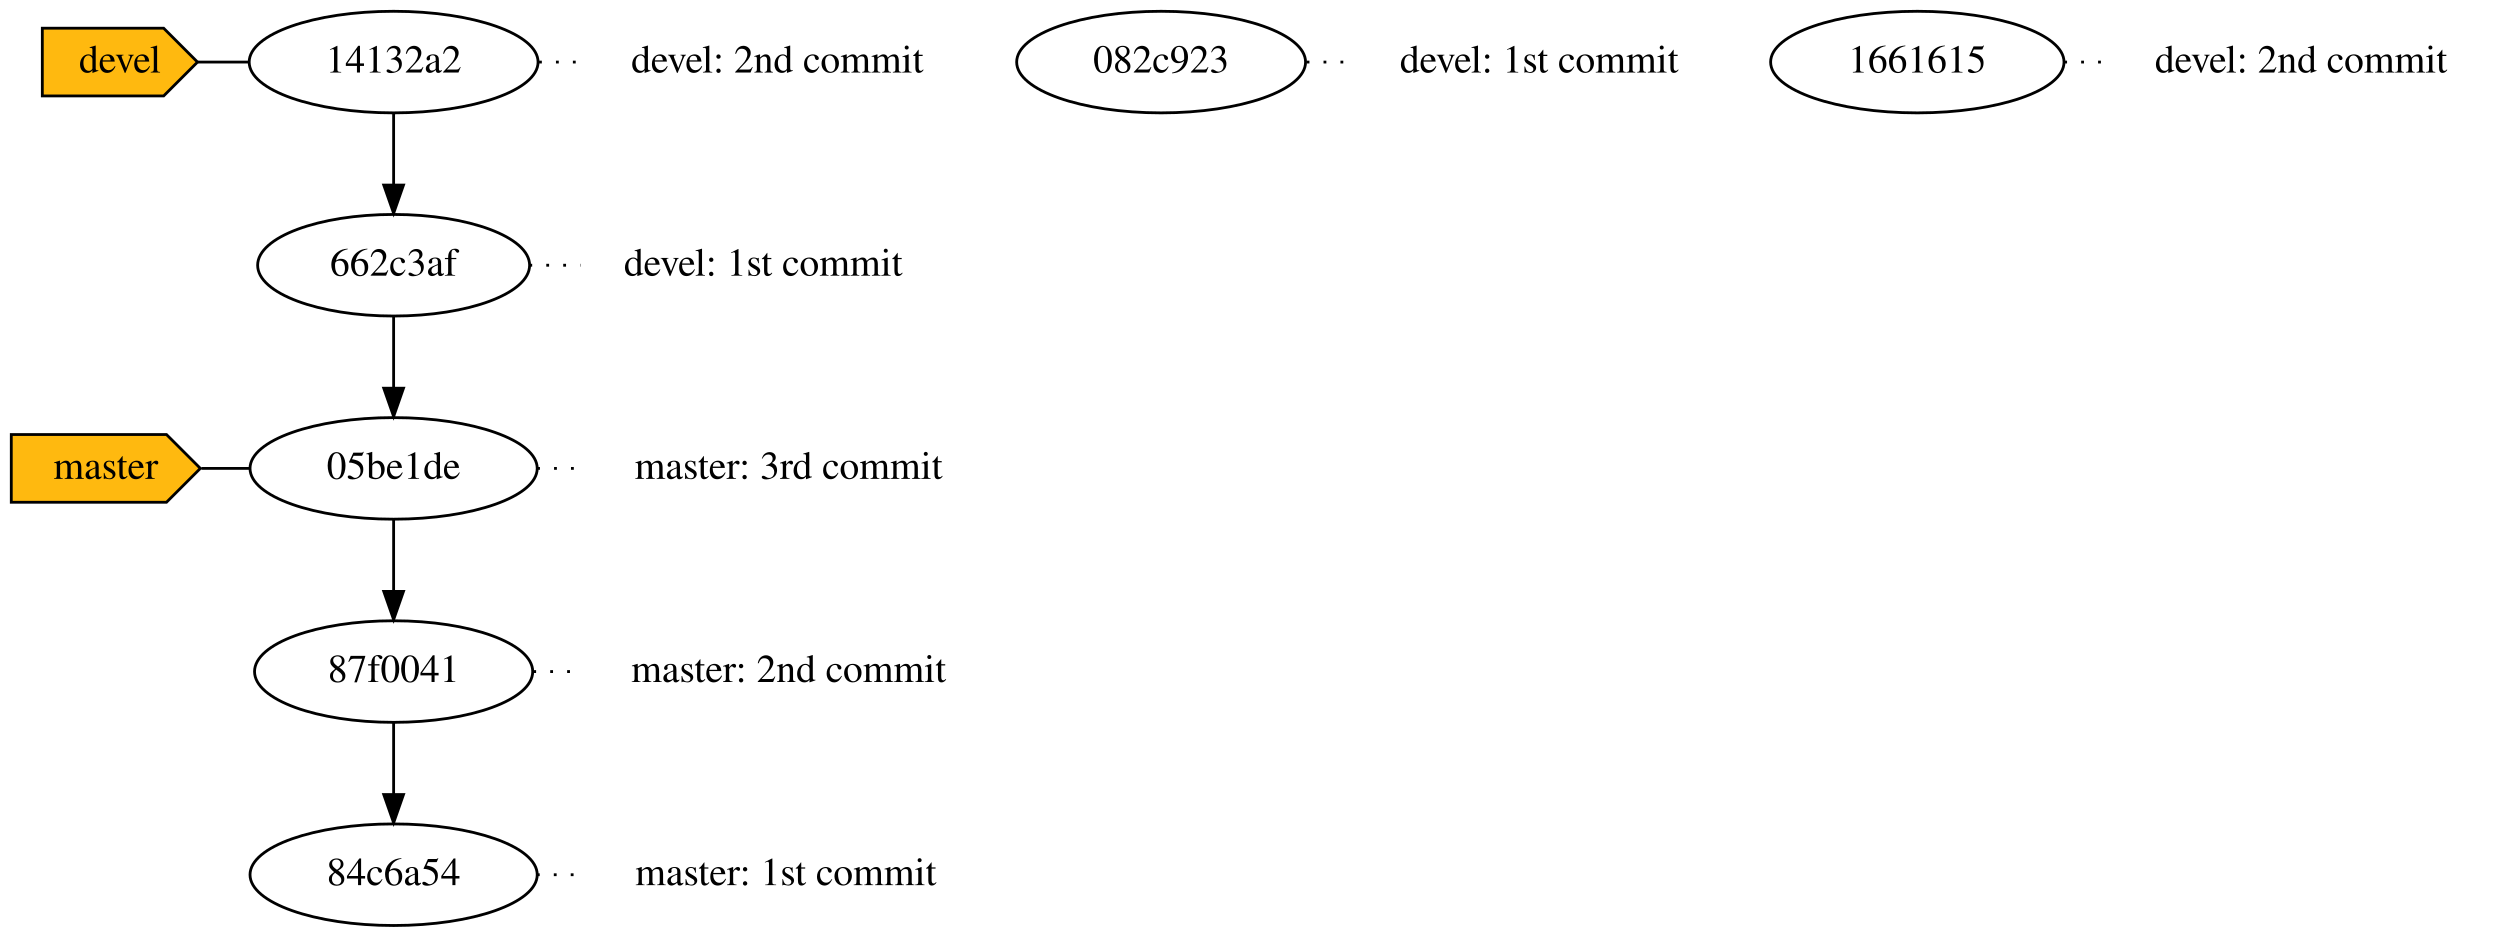
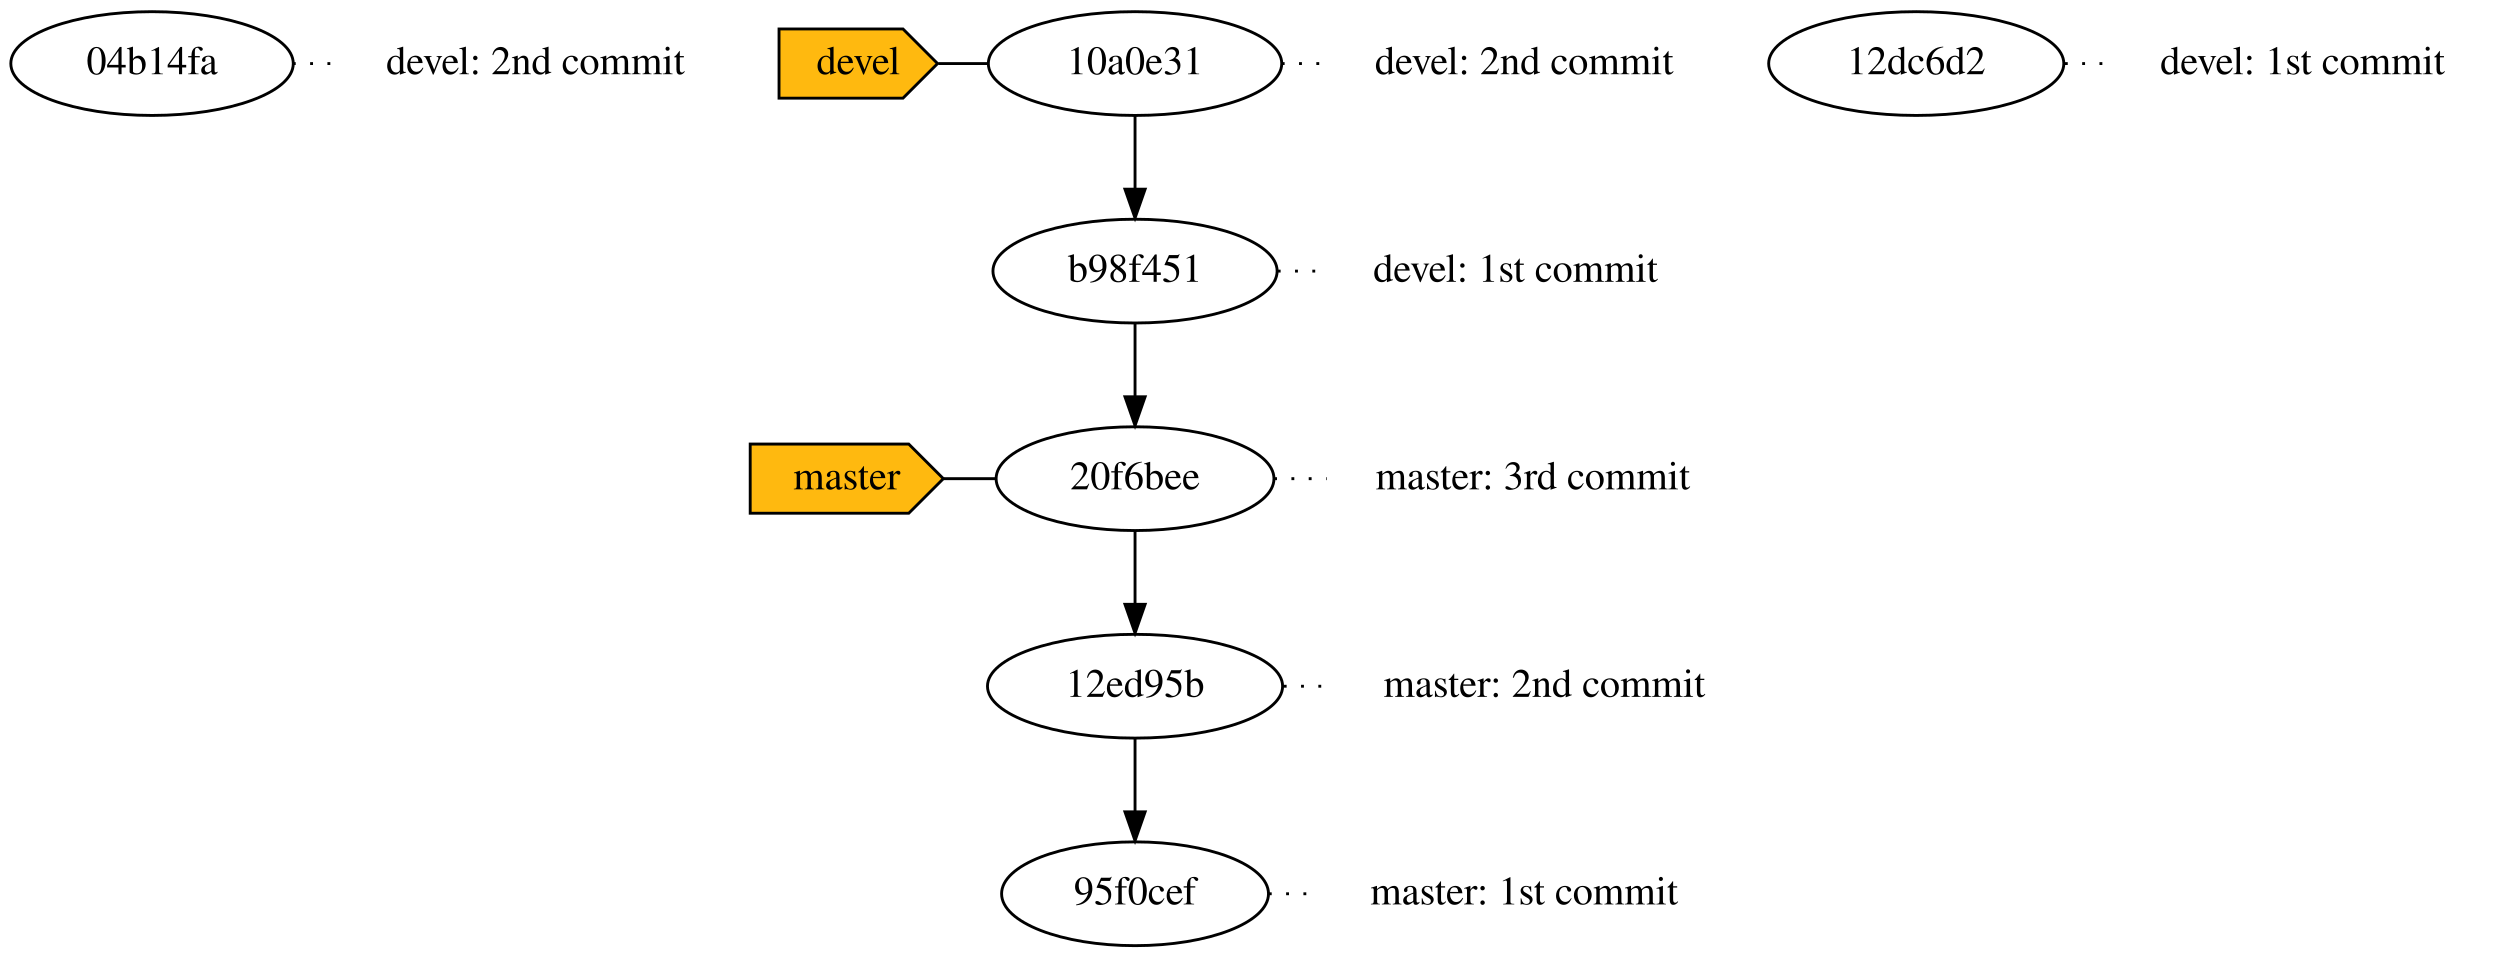
- <svg xmlns="http://www.w3.org/2000/svg" width="886pt" height="332pt" viewBox="0.00 0.00 886.00 332.00">
+ <svg xmlns="http://www.w3.org/2000/svg" width="867pt" height="332pt" viewBox="0.00 0.00 867.25 332.00">
  <g id="graph0" class="graph" transform="scale(1 1) rotate(0) translate(4 328)">
    <g id="node1" class="node">
-       <ellipse fill="none" stroke="#000000" cx="135.5" cy="-162" rx="50.892" ry="18" />
-       <text text-anchor="middle" x="135.5" y="-158.3" font-family="Times,serif" font-size="14.00" fill="#000000">05be1de</text>
+       <ellipse fill="none" stroke="#000000" cx="48.746" cy="-306" rx="48.993" ry="18" />
+       <text text-anchor="middle" x="48.746" y="-302.3" font-family="Times,serif" font-size="14.00" fill="#000000">04b14fa</text>
    </g>
    <g id="node2" class="node">
-       <text text-anchor="middle" x="275.5" y="-158.3" font-family="Times,serif" font-size="14.00" fill="#000000">master: 3rd commit</text>
+       <text text-anchor="middle" x="181.746" y="-302.3" font-family="Times,serif" font-size="14.00" fill="#000000">devel: 2nd commit</text>
    </g>
    <g id="edge1" class="edge">
-       <path fill="none" stroke="#000000" stroke-dasharray="1,5" d="M186.359,-162C192.163,-162 197.966,-162 203.77,-162" />
+       <path fill="none" stroke="#000000" stroke-dasharray="1,5" d="M97.582,-306C103.39,-306 109.198,-306 115.006,-306" />
+     </g>
+     <g id="node3" class="node">
+       <ellipse fill="none" stroke="#000000" cx="389.746" cy="-306" rx="50.892" ry="18" />
+       <text text-anchor="middle" x="389.746" y="-302.3" font-family="Times,serif" font-size="14.00" fill="#000000">10a0e31</text>
+     </g>
+     <g id="node4" class="node">
+       <text text-anchor="middle" x="524.746" y="-302.3" font-family="Times,serif" font-size="14.00" fill="#000000">devel: 2nd commit</text>
+     </g>
+     <g id="edge2" class="edge">
+       <path fill="none" stroke="#000000" stroke-dasharray="1,5" d="M440.634,-306C446.439,-306 452.243,-306 458.048,-306" />
    </g>
    <g id="node13" class="node">
-       <ellipse fill="none" stroke="#000000" cx="135.5" cy="-90" rx="49.291" ry="18" />
-       <text text-anchor="middle" x="135.5" y="-86.3" font-family="Times,serif" font-size="14.00" fill="#000000">87f0041</text>
+       <ellipse fill="none" stroke="#000000" cx="389.746" cy="-234" rx="49.291" ry="18" />
+       <text text-anchor="middle" x="389.746" y="-230.3" font-family="Times,serif" font-size="14.00" fill="#000000">b98f451</text>
    </g>
    <g id="edge8" class="edge">
-       <path fill="none" stroke="#000000" d="M135.5,-143.831C135.5,-136.131 135.5,-126.974 135.5,-118.417" />
-       <polygon fill="#000000" stroke="#000000" points="139,-118.413 135.5,-108.413 132,-118.413 139,-118.413" />
-     </g>
-     <g id="node3" class="node">
-       <ellipse fill="none" stroke="#000000" cx="407.5" cy="-306" rx="51.191" ry="18" />
-       <text text-anchor="middle" x="407.5" y="-302.3" font-family="Times,serif" font-size="14.00" fill="#000000">082c923</text>
-     </g>
-     <g id="node4" class="node">
-       <text text-anchor="middle" x="541.5" y="-302.3" font-family="Times,serif" font-size="14.00" fill="#000000">devel: 1st commit</text>
-     </g>
-     <g id="edge2" class="edge">
-       <path fill="none" stroke="#000000" stroke-dasharray="1,5" d="M459.059,-306C464.963,-306 470.867,-306 476.771,-306" />
+       <path fill="none" stroke="#000000" d="M389.746,-287.831C389.746,-280.131 389.746,-270.974 389.746,-262.417" />
+       <polygon fill="#000000" stroke="#000000" points="393.246,-262.413 389.746,-252.413 386.246,-262.413 393.246,-262.413" />
    </g>
    <g id="node5" class="node">
-       <ellipse fill="none" stroke="#000000" cx="135.5" cy="-306" rx="51.191" ry="18" />
-       <text text-anchor="middle" x="135.5" y="-302.3" font-family="Times,serif" font-size="14.00" fill="#000000">14132a2</text>
+       <ellipse fill="none" stroke="#000000" cx="660.746" cy="-306" rx="51.191" ry="18" />
+       <text text-anchor="middle" x="660.746" y="-302.3" font-family="Times,serif" font-size="14.00" fill="#000000">12dc6d2</text>
    </g>
    <g id="node6" class="node">
-       <text text-anchor="middle" x="271.5" y="-302.3" font-family="Times,serif" font-size="14.00" fill="#000000">devel: 2nd commit</text>
+       <text text-anchor="middle" x="794.746" y="-302.3" font-family="Times,serif" font-size="14.00" fill="#000000">devel: 1st commit</text>
    </g>
    <g id="edge3" class="edge">
-       <path fill="none" stroke="#000000" stroke-dasharray="1,5" d="M187.031,-306C192.97,-306 198.91,-306 204.849,-306" />
+       <path fill="none" stroke="#000000" stroke-dasharray="1,5" d="M712.304,-306C718.208,-306 724.112,-306 730.016,-306" />
+     </g>
+     <g id="node7" class="node">
+       <ellipse fill="none" stroke="#000000" cx="389.746" cy="-90" rx="51.191" ry="18" />
+       <text text-anchor="middle" x="389.746" y="-86.3" font-family="Times,serif" font-size="14.00" fill="#000000">12ed95b</text>
+     </g>
+     <g id="node8" class="node">
+       <text text-anchor="middle" x="531.746" y="-86.3" font-family="Times,serif" font-size="14.00" fill="#000000">master: 2nd commit</text>
+     </g>
+     <g id="edge4" class="edge">
+       <path fill="none" stroke="#000000" stroke-dasharray="1,5" d="M441.332,-90C447.218,-90 453.104,-90 458.991,-90" />
+     </g>
+     <g id="node11" class="node">
+       <ellipse fill="none" stroke="#000000" cx="389.746" cy="-18" rx="46.292" ry="18" />
+       <text text-anchor="middle" x="389.746" y="-14.3" font-family="Times,serif" font-size="14.00" fill="#000000">95f0cef</text>
+     </g>
+     <g id="edge9" class="edge">
+       <path fill="none" stroke="#000000" d="M389.746,-71.831C389.746,-64.131 389.746,-54.974 389.746,-46.417" />
+       <polygon fill="#000000" stroke="#000000" points="393.246,-46.413 389.746,-36.413 386.246,-46.413 393.246,-46.413" />
    </g>
    <g id="node9" class="node">
-       <ellipse fill="none" stroke="#000000" cx="135.5" cy="-234" rx="48.192" ry="18" />
-       <text text-anchor="middle" x="135.5" y="-230.3" font-family="Times,serif" font-size="14.00" fill="#000000">662c3af</text>
-     </g>
-     <g id="edge9" class="edge">
-       <path fill="none" stroke="#000000" d="M135.5,-287.831C135.5,-280.131 135.5,-270.974 135.5,-262.417" />
-       <polygon fill="#000000" stroke="#000000" points="139,-262.413 135.5,-252.413 132,-262.413 139,-262.413" />
-     </g>
-     <g id="node7" class="node">
-       <ellipse fill="none" stroke="#000000" cx="675.5" cy="-306" rx="51.991" ry="18" />
-       <text text-anchor="middle" x="675.5" y="-302.3" font-family="Times,serif" font-size="14.00" fill="#000000">1661615</text>
-     </g>
-     <g id="node8" class="node">
-       <text text-anchor="middle" x="811.5" y="-302.3" font-family="Times,serif" font-size="14.00" fill="#000000">devel: 2nd commit</text>
-     </g>
-     <g id="edge4" class="edge">
-       <path fill="none" stroke="#000000" stroke-dasharray="1,5" d="M727.562,-306C733.355,-306 739.148,-306 744.94,-306" />
+       <ellipse fill="none" stroke="#000000" cx="389.746" cy="-162" rx="48.192" ry="18" />
+       <text text-anchor="middle" x="389.746" y="-158.3" font-family="Times,serif" font-size="14.00" fill="#000000">20f6bee</text>
    </g>
    <g id="edge10" class="edge">
-       <path fill="none" stroke="#000000" d="M135.5,-215.831C135.5,-208.131 135.5,-198.974 135.5,-190.417" />
-       <polygon fill="#000000" stroke="#000000" points="139,-190.413 135.5,-180.413 132,-190.413 139,-190.413" />
+       <path fill="none" stroke="#000000" d="M389.746,-143.831C389.746,-136.131 389.746,-126.974 389.746,-118.417" />
+       <polygon fill="#000000" stroke="#000000" points="393.246,-118.413 389.746,-108.413 386.246,-118.413 393.246,-118.413" />
    </g>
    <g id="node10" class="node">
-       <text text-anchor="middle" x="266.5" y="-230.3" font-family="Times,serif" font-size="14.00" fill="#000000">devel: 1st commit</text>
+       <text text-anchor="middle" x="527.746" y="-158.3" font-family="Times,serif" font-size="14.00" fill="#000000">master: 3rd commit</text>
    </g>
    <g id="edge5" class="edge">
-       <path fill="none" stroke="#000000" stroke-dasharray="1,5" d="M183.602,-234C189.646,-234 195.691,-234 201.736,-234" />
-     </g>
-     <g id="node11" class="node">
-       <ellipse fill="none" stroke="#000000" cx="135.5" cy="-18" rx="50.892" ry="18" />
-       <text text-anchor="middle" x="135.5" y="-14.3" font-family="Times,serif" font-size="14.00" fill="#000000">84c6a54</text>
+       <path fill="none" stroke="#000000" stroke-dasharray="1,5" d="M437.992,-162C444.069,-162 450.146,-162 456.223,-162" />
    </g>
    <g id="node12" class="node">
-       <text text-anchor="middle" x="274.5" y="-14.3" font-family="Times,serif" font-size="14.00" fill="#000000">master: 1st commit</text>
+       <text text-anchor="middle" x="524.746" y="-14.3" font-family="Times,serif" font-size="14.00" fill="#000000">master: 1st commit</text>
    </g>
    <g id="edge6" class="edge">
-       <path fill="none" stroke="#000000" stroke-dasharray="1,5" d="M186.268,-18C192.127,-18 197.986,-18 203.845,-18" />
+       <path fill="none" stroke="#000000" stroke-dasharray="1,5" d="M436.152,-18C442.151,-18 448.149,-18 454.147,-18" />
    </g>
    <g id="edge11" class="edge">
-       <path fill="none" stroke="#000000" d="M135.5,-71.831C135.5,-64.131 135.5,-54.974 135.5,-46.417" />
-       <polygon fill="#000000" stroke="#000000" points="139,-46.413 135.5,-36.413 132,-46.413 139,-46.413" />
+       <path fill="none" stroke="#000000" d="M389.746,-215.831C389.746,-208.131 389.746,-198.974 389.746,-190.417" />
+       <polygon fill="#000000" stroke="#000000" points="393.246,-190.413 389.746,-180.413 386.246,-190.413 393.246,-190.413" />
    </g>
    <g id="node14" class="node">
-       <text text-anchor="middle" x="275.5" y="-86.3" font-family="Times,serif" font-size="14.00" fill="#000000">master: 2nd commit</text>
+       <text text-anchor="middle" x="521.746" y="-230.3" font-family="Times,serif" font-size="14.00" fill="#000000">devel: 1st commit</text>
    </g>
    <g id="edge7" class="edge">
-       <path fill="none" stroke="#000000" stroke-dasharray="1,5" d="M184.992,-90C190.885,-90 196.777,-90 202.669,-90" />
+       <path fill="none" stroke="#000000" stroke-dasharray="1,5" d="M439.246,-234C445.154,-234 451.062,-234 456.97,-234" />
    </g>
    <g id="node15" class="node">
-       <polygon fill="#ffb90f" stroke="#000000" points="54,-318 11,-318 11,-294 54,-294 66,-306 54,-318" />
-       <text text-anchor="middle" x="38.5" y="-302.3" font-family="Times,serif" font-size="14.00" fill="#000000">devel</text>
+       <polygon fill="#ffb90f" stroke="#000000" points="309.246,-318 266.246,-318 266.246,-294 309.246,-294 321.246,-306 309.246,-318" />
+       <text text-anchor="middle" x="293.746" y="-302.3" font-family="Times,serif" font-size="14.00" fill="#000000">devel</text>
    </g>
    <g id="edge12" class="edge">
-       <path fill="none" stroke="#000000" d="M66.16,-306C72.119,-306 78.078,-306 84.037,-306" />
+       <path fill="none" stroke="#000000" d="M321.496,-306C327.272,-306 333.048,-306 338.825,-306" />
    </g>
    <g id="node16" class="node">
-       <polygon fill="#ffb90f" stroke="#000000" points="55,-174 0,-174 0,-150 55,-150 67,-162 55,-174" />
-       <text text-anchor="middle" x="33.5" y="-158.3" font-family="Times,serif" font-size="14.00" fill="#000000">master</text>
+       <polygon fill="#ffb90f" stroke="#000000" points="311.246,-174 256.246,-174 256.246,-150 311.246,-150 323.246,-162 311.246,-174" />
+       <text text-anchor="middle" x="289.746" y="-158.3" font-family="Times,serif" font-size="14.00" fill="#000000">master</text>
    </g>
    <g id="edge13" class="edge">
-       <path fill="none" stroke="#000000" d="M67.367,-162C73.134,-162 78.9,-162 84.666,-162" />
+       <path fill="none" stroke="#000000" d="M323.339,-162C329.392,-162 335.445,-162 341.497,-162" />
    </g>
  </g>
</svg>
